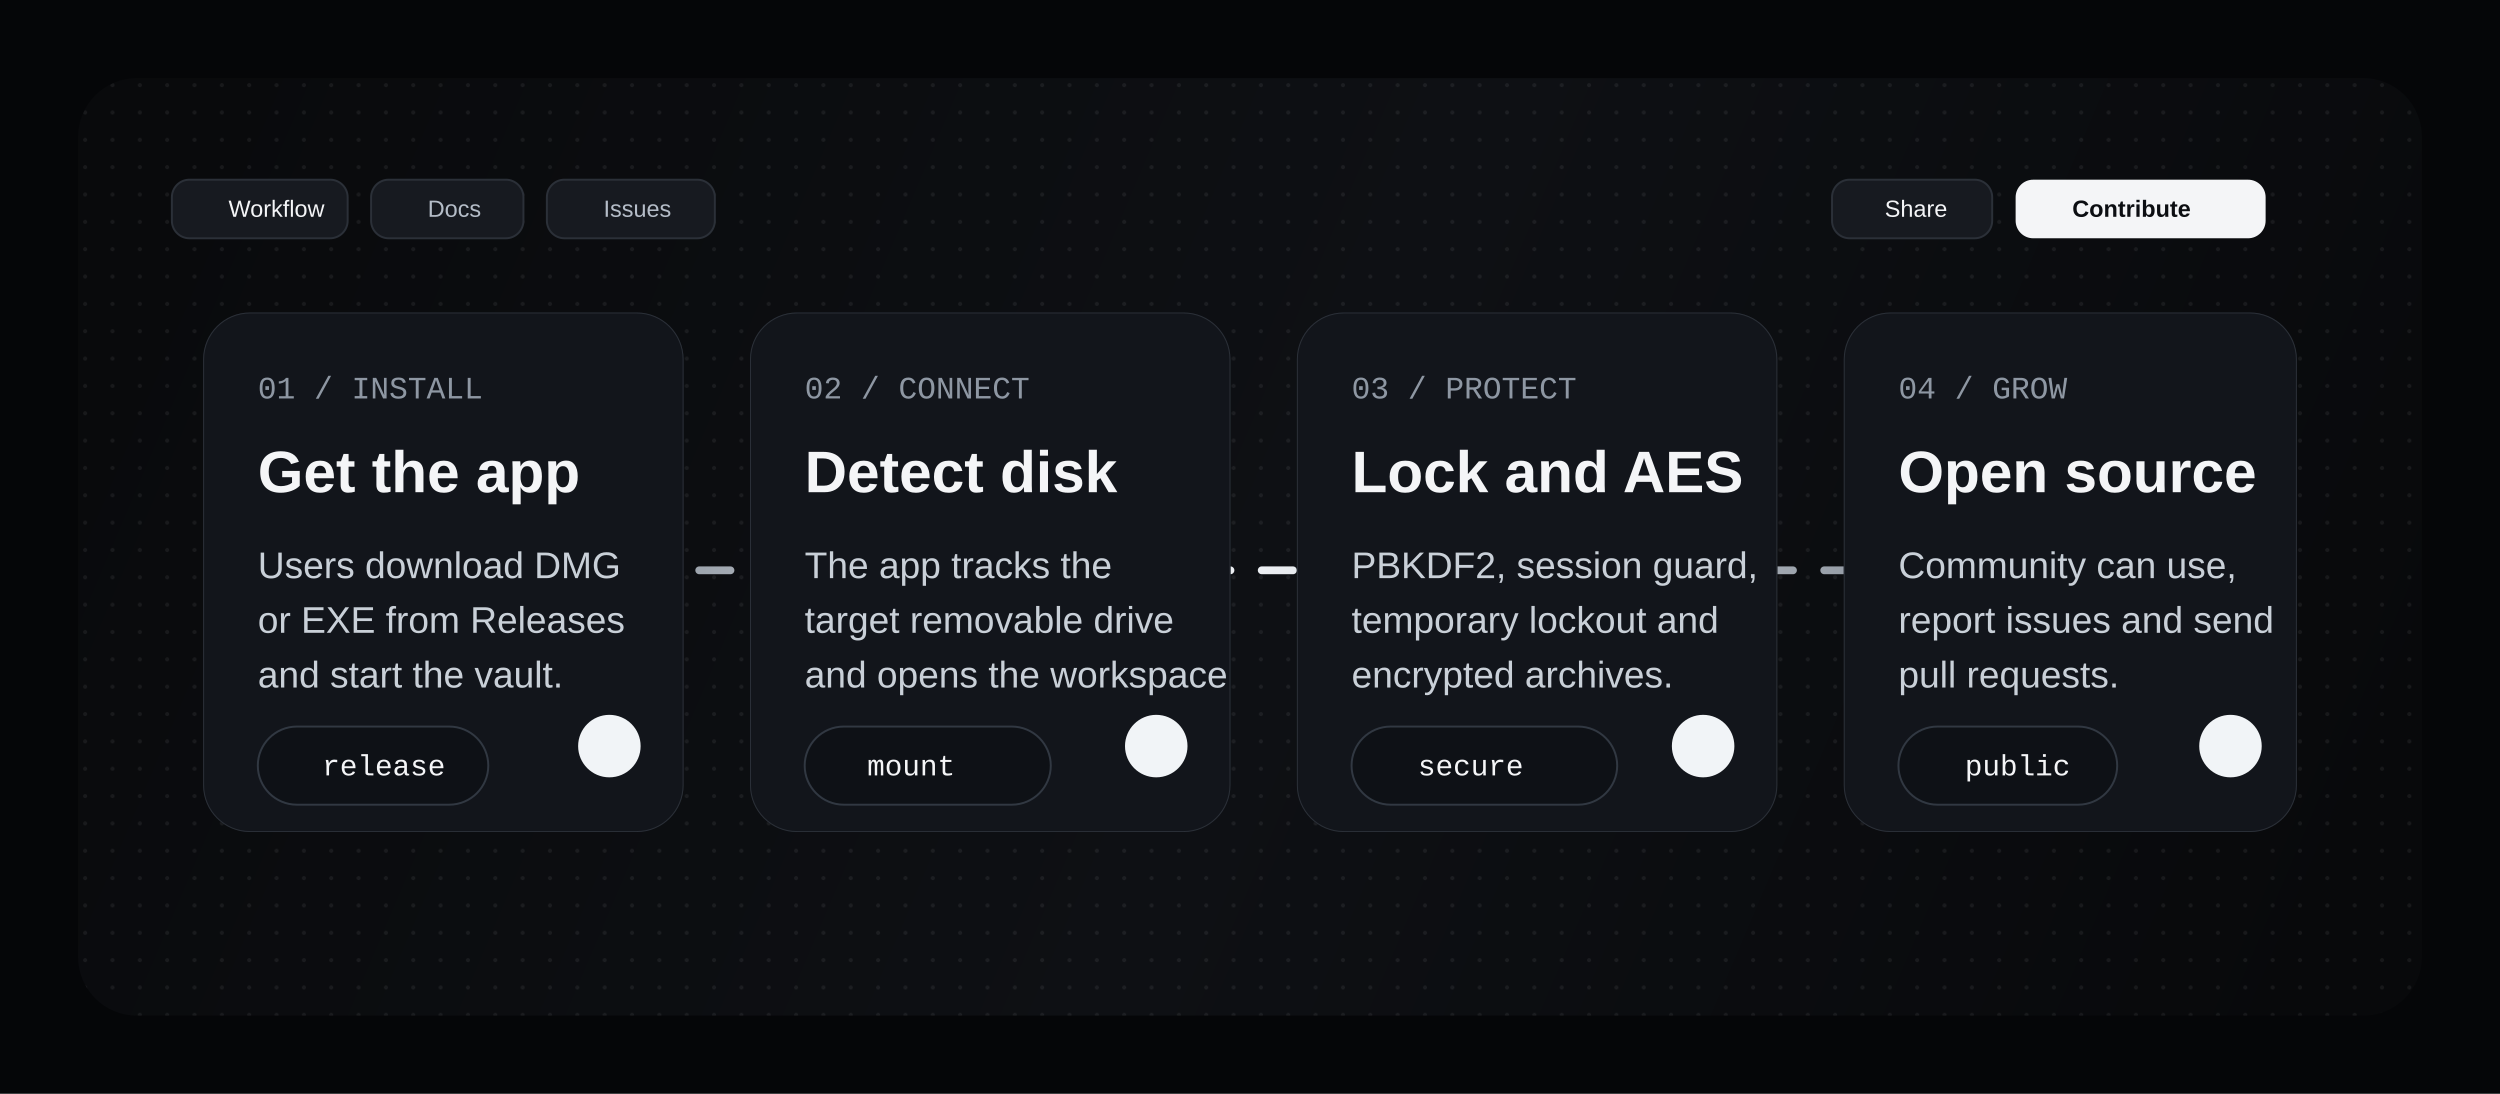
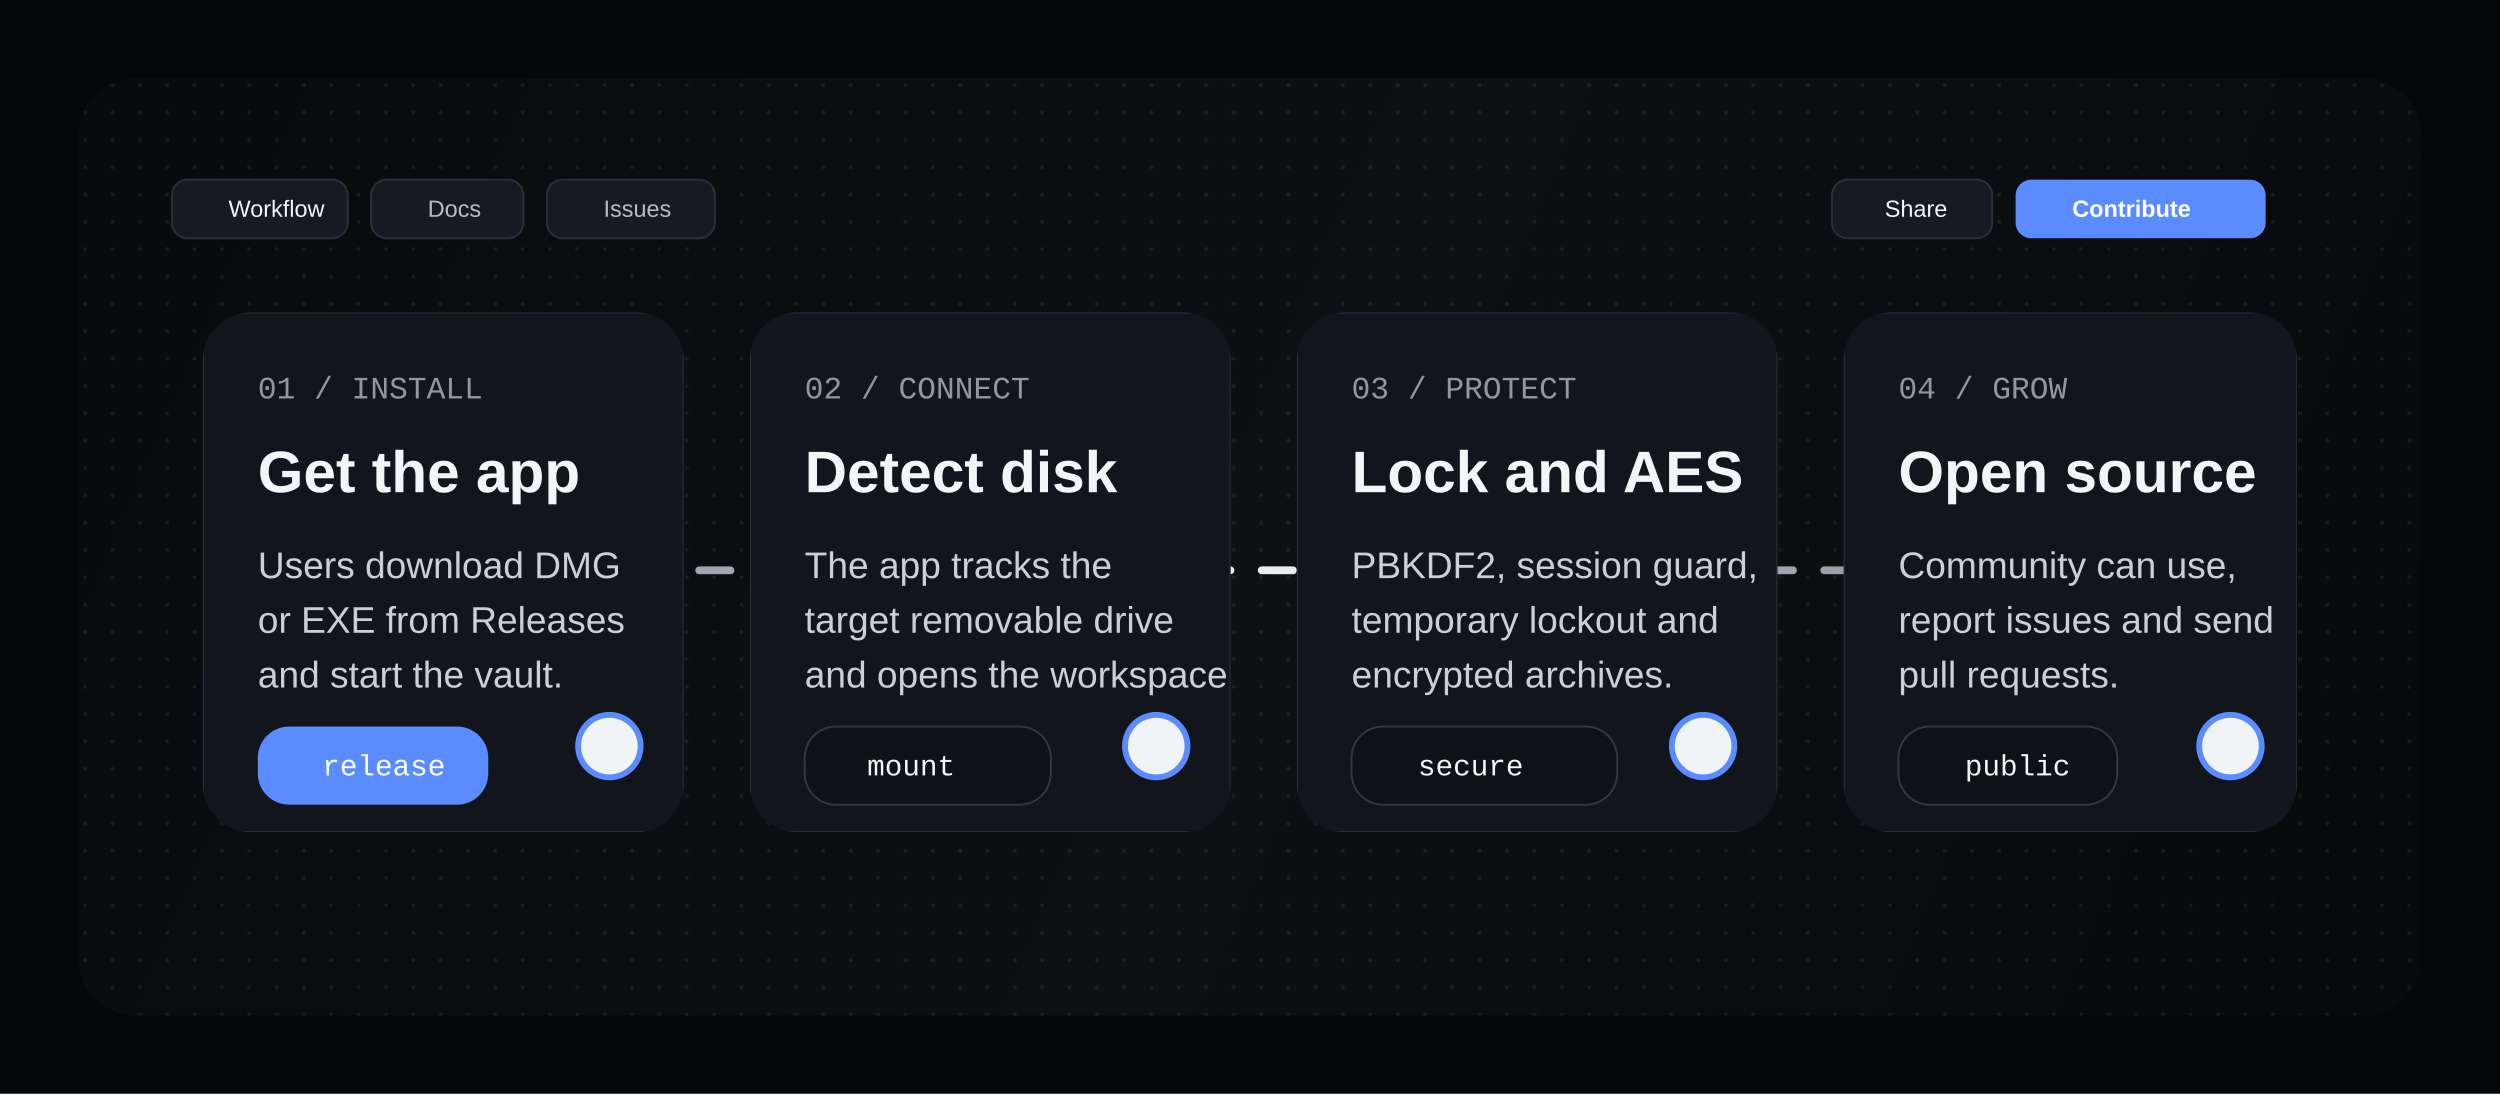
<svg xmlns="http://www.w3.org/2000/svg" width="1280" height="560" viewBox="0 0 1280 560" fill="none">
  <defs>
    <linearGradient id="bg" x1="96" y1="58" x2="1184" y2="520" gradientUnits="userSpaceOnUse">
      <stop stop-color="#090A0C" />
      <stop offset="0.52" stop-color="#0E1014" />
      <stop offset="1" stop-color="#08090B" />
    </linearGradient>
    <pattern id="dots" x="0" y="0" width="14" height="14" patternUnits="userSpaceOnUse">
      <circle cx="1.6" cy="1.6" r="1.05" fill="#F3F4F6" opacity="0.07" />
    </pattern>
    <linearGradient id="connector" x1="198" y1="286" x2="1080" y2="286" gradientUnits="userSpaceOnUse">
      <stop stop-color="#707985" />
      <stop offset="0.5" stop-color="#EEF1F5" />
      <stop offset="1" stop-color="#707985" />
    </linearGradient>
    <clipPath id="canvasClip">
      <rect x="40" y="40" width="1200" height="480" rx="30" />
    </clipPath>
    <clipPath id="cardA">
      <rect x="104" y="160" width="246" height="266" rx="24" />
    </clipPath>
    <clipPath id="cardB">
      <rect x="384" y="160" width="246" height="266" rx="24" />
    </clipPath>
    <clipPath id="cardC">
      <rect x="664" y="160" width="246" height="266" rx="24" />
    </clipPath>
    <clipPath id="cardD">
      <rect x="944" y="160" width="232" height="266" rx="24" />
    </clipPath>
  </defs>
  <rect width="1280" height="560" fill="#050608" />
  <rect x="40" y="40" width="1200" height="480" rx="30" fill="url(#bg)" />
  <g clip-path="url(#canvasClip)">
    <rect x="40" y="40" width="1200" height="480" rx="30" fill="url(#dots)" />
-     <rect x="88" y="92" width="90" height="30" rx="9" fill="#171A20" stroke="#2B3038" />
+     <rect x="88" y="92" width="90" height="30" rx="8" fill="#171A20" stroke="#2B3038" />
    <text x="117" y="111" fill="#F4F5F7" font-size="12" font-family="Arial, Helvetica, sans-serif">Workflow</text>
-     <rect x="190" y="92" width="78" height="30" rx="9" fill="#171A20" stroke="#2B3038" />
+     <rect x="190" y="92" width="78" height="30" rx="8" fill="#171A20" stroke="#2B3038" />
    <text x="219" y="111" fill="#B5BDC8" font-size="12" font-family="Arial, Helvetica, sans-serif">Docs</text>
-     <rect x="280" y="92" width="86" height="30" rx="9" fill="#171A20" stroke="#2B3038" />
+     <rect x="280" y="92" width="86" height="30" rx="8" fill="#171A20" stroke="#2B3038" />
    <text x="309" y="111" fill="#B5BDC8" font-size="12" font-family="Arial, Helvetica, sans-serif">Issues</text>
-     <rect x="938" y="92" width="82" height="30" rx="9" fill="#171A20" stroke="#2B3038" />
+     <rect x="938" y="92" width="82" height="30" rx="8" fill="#171A20" stroke="#2B3038" />
    <text x="965" y="111" fill="#F4F5F7" font-size="12" font-family="Arial, Helvetica, sans-serif">Share</text>
-     <rect x="1032" y="92" width="128" height="30" rx="9" fill="#F4F5F7" />
-     <text x="1061" y="111" fill="#0C0E12" font-size="12" font-weight="700" font-family="Arial, Helvetica, sans-serif">Contribute</text>
+     <rect x="1032" y="92" width="128" height="30" rx="8" fill="#5B8CFF" />
+     <text x="1061" y="111" fill="#FFFFFF" font-size="12" font-weight="700" font-family="Arial, Helvetica, sans-serif">Contribute</text>
    <path d="M198 292H1080" stroke="url(#connector)" stroke-width="4" stroke-linecap="round" stroke-dasharray="16 16" />
    <g clip-path="url(#cardA)">
-       <rect x="104" y="160" width="246" height="266" rx="24" fill="#12151B" stroke="#2B3038" />
+       <rect x="104" y="160" width="246" height="266" rx="16" fill="#12151B" stroke="#2B3038" />
      <text x="132" y="204" fill="#8E97A3" font-size="16" font-family="Courier New, Menlo, monospace">01 / INSTALL</text>
      <text x="132" y="252" fill="#F4F5F7" font-size="30" font-weight="700" font-family="Arial, Helvetica, sans-serif" textLength="174" lengthAdjust="spacingAndGlyphs">Get the app</text>
      <text x="132" y="296" fill="#C9D0D8" font-size="19" font-family="Arial, Helvetica, sans-serif" textLength="176" lengthAdjust="spacingAndGlyphs">Users download DMG</text>
      <text x="132" y="324" fill="#C9D0D8" font-size="19" font-family="Arial, Helvetica, sans-serif" textLength="185" lengthAdjust="spacingAndGlyphs">or EXE from Releases</text>
      <text x="132" y="352" fill="#C9D0D8" font-size="19" font-family="Arial, Helvetica, sans-serif" textLength="170" lengthAdjust="spacingAndGlyphs">and start the vault.</text>
-       <rect x="132" y="372" width="118" height="40" rx="20" fill="#0E1116" stroke="#313842" />
-       <text x="165" y="397" fill="#F4F5F7" font-size="15" font-family="Courier New, Menlo, monospace">release</text>
-       <circle cx="312" cy="382" r="16" fill="#F1F4F7" />
+       <rect x="132" y="372" width="118" height="40" rx="16" fill="#5B8CFF" />
+       <text x="165" y="397" fill="#FFFFFF" font-size="15" font-family="Courier New, Menlo, monospace">release</text>
+       <circle cx="312" cy="382" r="16" fill="#F1F4F7" stroke="#5B8CFF" stroke-width="3" />
    </g>
    <g clip-path="url(#cardB)">
-       <rect x="384" y="160" width="246" height="266" rx="24" fill="#12151B" stroke="#2B3038" />
+       <rect x="384" y="160" width="246" height="266" rx="16" fill="#12151B" stroke="#2B3038" />
      <text x="412" y="204" fill="#8E97A3" font-size="16" font-family="Courier New, Menlo, monospace">02 / CONNECT</text>
      <text x="412" y="252" fill="#F4F5F7" font-size="30" font-weight="700" font-family="Arial, Helvetica, sans-serif" textLength="186" lengthAdjust="spacingAndGlyphs">Detect disk</text>
      <text x="412" y="296" fill="#C9D0D8" font-size="19" font-family="Arial, Helvetica, sans-serif" textLength="176" lengthAdjust="spacingAndGlyphs">The app tracks the</text>
      <text x="412" y="324" fill="#C9D0D8" font-size="19" font-family="Arial, Helvetica, sans-serif" textLength="184" lengthAdjust="spacingAndGlyphs">target removable drive</text>
      <text x="412" y="352" fill="#C9D0D8" font-size="19" font-family="Arial, Helvetica, sans-serif" textLength="188" lengthAdjust="spacingAndGlyphs">and opens the workspace.</text>
-       <rect x="412" y="372" width="126" height="40" rx="20" fill="#0E1116" stroke="#313842" />
+       <rect x="412" y="372" width="126" height="40" rx="16" fill="#0E1116" stroke="#313842" />
      <text x="444" y="397" fill="#F4F5F7" font-size="15" font-family="Courier New, Menlo, monospace">mount</text>
-       <circle cx="592" cy="382" r="16" fill="#F1F4F7" />
+       <circle cx="592" cy="382" r="16" fill="#F1F4F7" stroke="#5B8CFF" stroke-width="3" />
    </g>
    <g clip-path="url(#cardC)">
-       <rect x="664" y="160" width="246" height="266" rx="24" fill="#12151B" stroke="#2B3038" />
+       <rect x="664" y="160" width="246" height="266" rx="16" fill="#12151B" stroke="#2B3038" />
      <text x="692" y="204" fill="#8E97A3" font-size="16" font-family="Courier New, Menlo, monospace">03 / PROTECT</text>
      <text x="692" y="252" fill="#F4F5F7" font-size="30" font-weight="700" font-family="Arial, Helvetica, sans-serif" textLength="192" lengthAdjust="spacingAndGlyphs">Lock and AES</text>
      <text x="692" y="296" fill="#C9D0D8" font-size="19" font-family="Arial, Helvetica, sans-serif" textLength="184" lengthAdjust="spacingAndGlyphs">PBKDF2, session guard,</text>
      <text x="692" y="324" fill="#C9D0D8" font-size="19" font-family="Arial, Helvetica, sans-serif" textLength="177" lengthAdjust="spacingAndGlyphs">temporary lockout and</text>
      <text x="692" y="352" fill="#C9D0D8" font-size="19" font-family="Arial, Helvetica, sans-serif" textLength="164" lengthAdjust="spacingAndGlyphs">encrypted archives.</text>
-       <rect x="692" y="372" width="136" height="40" rx="20" fill="#0E1116" stroke="#313842" />
+       <rect x="692" y="372" width="136" height="40" rx="16" fill="#0E1116" stroke="#313842" />
      <text x="726" y="397" fill="#F4F5F7" font-size="15" font-family="Courier New, Menlo, monospace">secure</text>
-       <circle cx="872" cy="382" r="16" fill="#F1F4F7" />
+       <circle cx="872" cy="382" r="16" fill="#F1F4F7" stroke="#5B8CFF" stroke-width="3" />
    </g>
    <g clip-path="url(#cardD)">
-       <rect x="944" y="160" width="232" height="266" rx="24" fill="#12151B" stroke="#2B3038" />
+       <rect x="944" y="160" width="232" height="266" rx="16" fill="#12151B" stroke="#2B3038" />
      <text x="972" y="204" fill="#8E97A3" font-size="16" font-family="Courier New, Menlo, monospace">04 / GROW</text>
      <text x="972" y="252" fill="#F4F5F7" font-size="30" font-weight="700" font-family="Arial, Helvetica, sans-serif" textLength="158" lengthAdjust="spacingAndGlyphs">Open source</text>
      <text x="972" y="296" fill="#C9D0D8" font-size="19" font-family="Arial, Helvetica, sans-serif" textLength="172" lengthAdjust="spacingAndGlyphs">Community can use,</text>
      <text x="972" y="324" fill="#C9D0D8" font-size="19" font-family="Arial, Helvetica, sans-serif" textLength="164" lengthAdjust="spacingAndGlyphs">report issues and send</text>
      <text x="972" y="352" fill="#C9D0D8" font-size="19" font-family="Arial, Helvetica, sans-serif" textLength="132" lengthAdjust="spacingAndGlyphs">pull requests.</text>
-       <rect x="972" y="372" width="112" height="40" rx="20" fill="#0E1116" stroke="#313842" />
+       <rect x="972" y="372" width="112" height="40" rx="16" fill="#0E1116" stroke="#313842" />
      <text x="1006" y="397" fill="#F4F5F7" font-size="15" font-family="Courier New, Menlo, monospace">public</text>
-       <circle cx="1142" cy="382" r="16" fill="#F1F4F7" />
+       <circle cx="1142" cy="382" r="16" fill="#F1F4F7" stroke="#5B8CFF" stroke-width="3" />
    </g>
  </g>
</svg>
